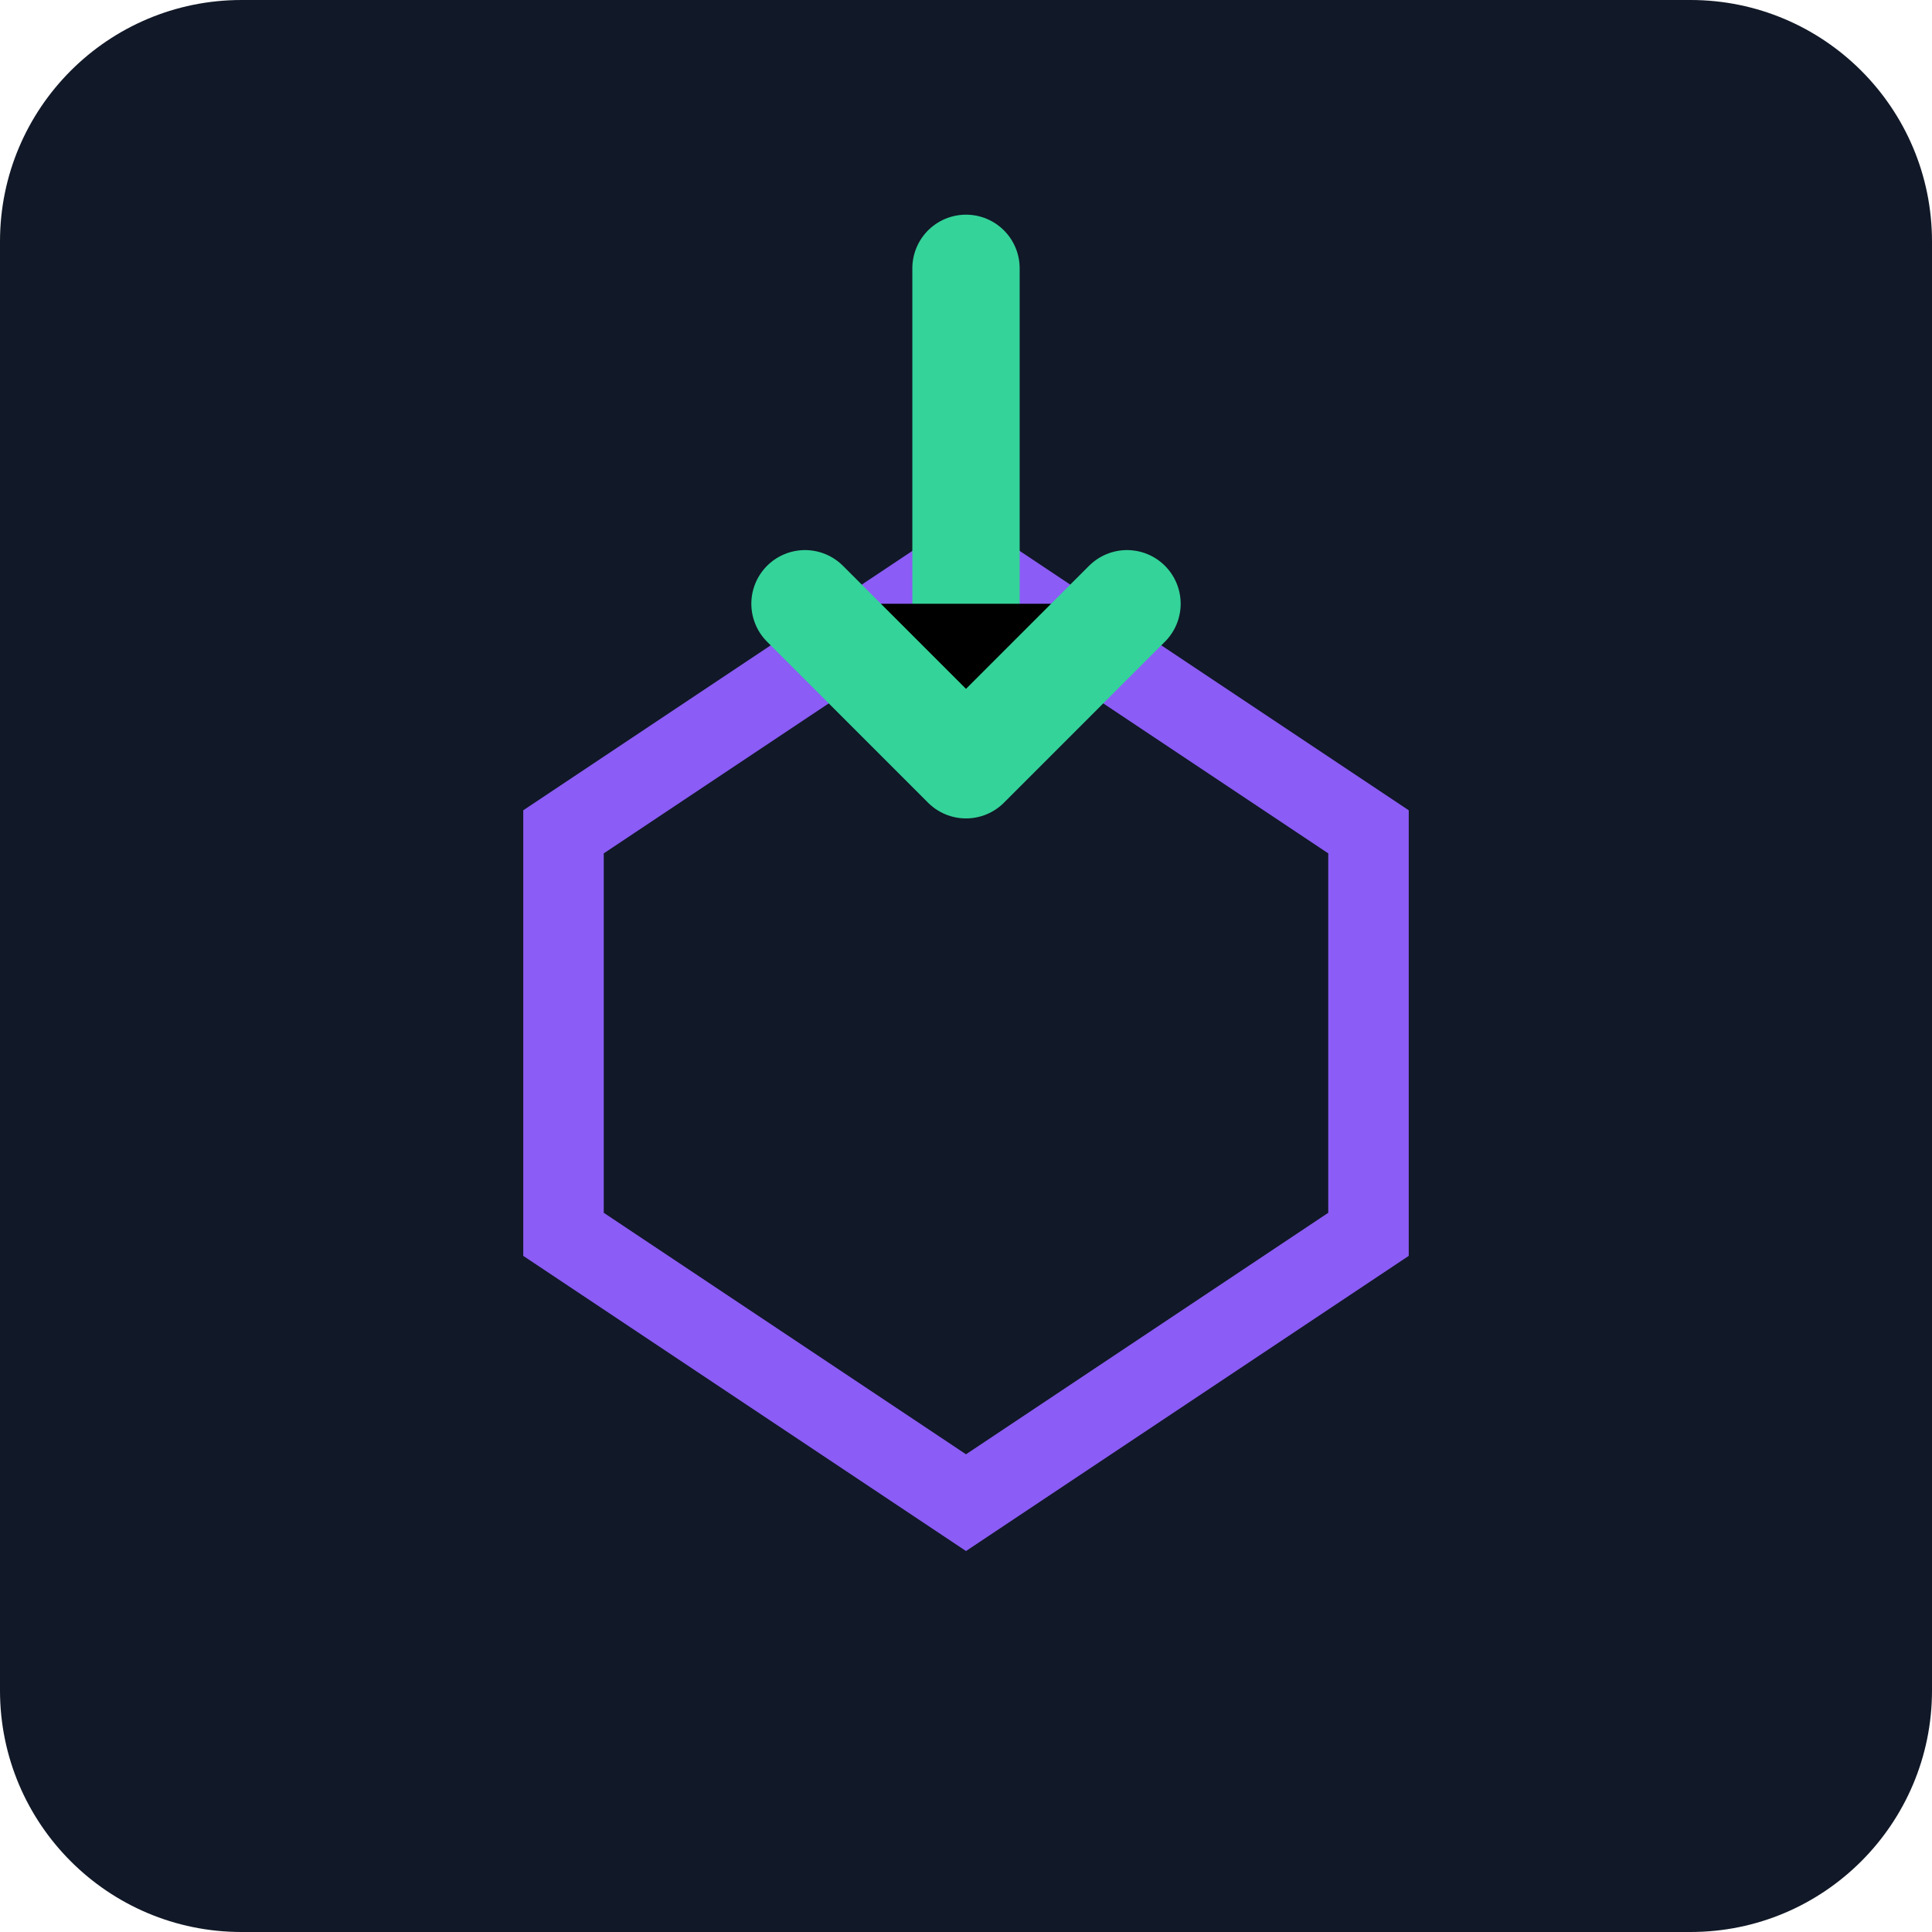
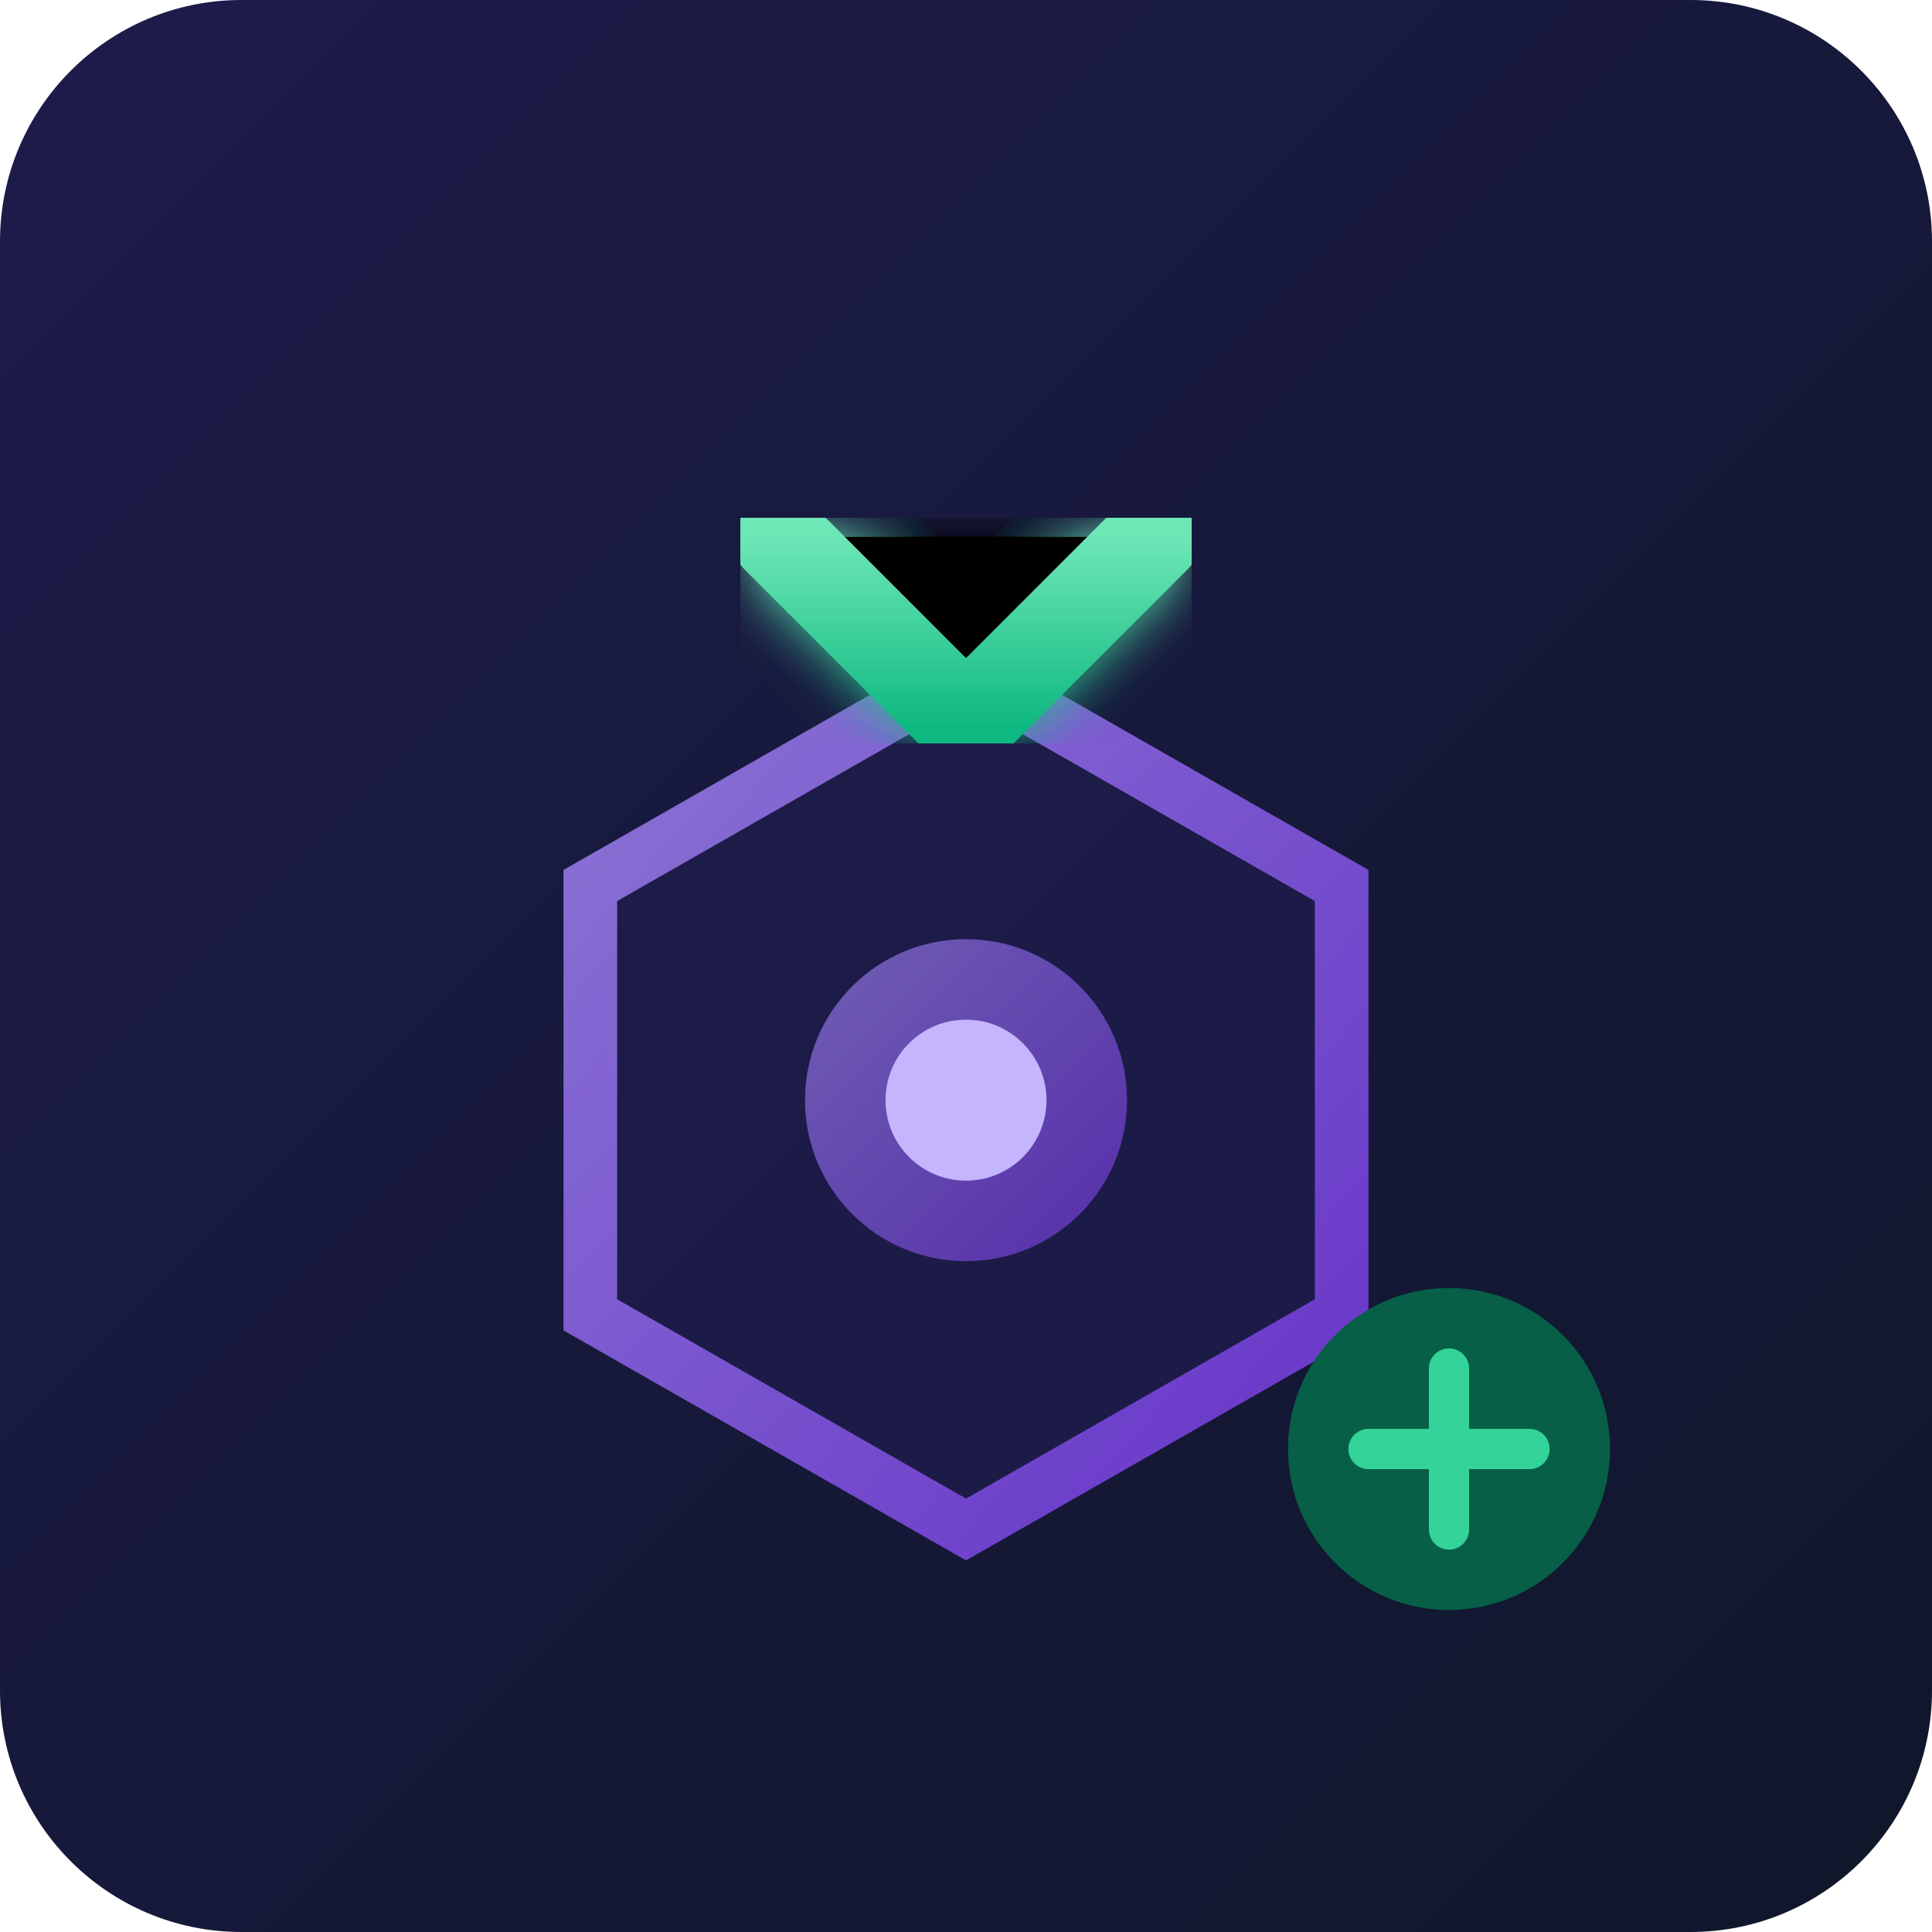
<svg xmlns="http://www.w3.org/2000/svg" width="144" height="144" viewBox="0 0 144 144">
-   <rect x="0" y="0" width="144" height="144" rx="18" fill="#111827" />
-   <path d="M42 92L72 112L102 92V62L72 42L42 62Z" stroke="#8B5CF6" stroke-width="6" fill="none" />
-   <path d="M72 20V55" stroke="#34D399" stroke-width="8" stroke-linecap="round" />
-   <path d="M60 45L72 57L84 45" stroke="#34D399" stroke-width="8" stroke-linecap="round" stroke-linejoin="round" />
+   <defs>
+     <linearGradient id="lmBg" x1="0%" y1="0%" x2="100%" y2="100%">
+       <stop offset="0%" stop-color="#1E1B4B" />
+       <stop offset="100%" stop-color="#0F172A" />
+     </linearGradient>
+     <linearGradient id="lmHex" x1="0%" y1="0%" x2="100%" y2="100%">
+       <stop offset="0%" stop-color="#A78BFA" />
+       <stop offset="100%" stop-color="#7C3AED" />
+     </linearGradient>
+     <linearGradient id="lmArrow" x1="0%" y1="0%" x2="0%" y2="100%">
+       <stop offset="0%" stop-color="#6EE7B7" />
+       <stop offset="100%" stop-color="#10B981" />
+     </linearGradient>
+     <filter id="lmGlow">
+       <feGaussianBlur stdDeviation="2" result="blur" />
+       <feMerge>
+         <feMergeNode in="blur" />
+         <feMergeNode in="SourceGraphic" />
+       </feMerge>
+     </filter>
+   </defs>
+   <rect width="144" height="144" rx="18" fill="url(#lmBg)" />
+   <path d="M72 50L100 66V98L72 114L44 98V66Z" stroke="url(#lmHex)" stroke-width="4" fill="#1E1B4B" opacity="0.8" />
+   <circle cx="72" cy="82" r="12" fill="url(#lmHex)" opacity="0.6" />
+   <circle cx="72" cy="82" r="6" fill="#C4B5FD" />
+   <path d="M72 18V52" stroke="url(#lmArrow)" stroke-width="7" stroke-linecap="round" filter="url(#lmGlow)" />
+   <path d="M58 40L72 54L86 40" stroke="url(#lmArrow)" stroke-width="7" stroke-linecap="round" stroke-linejoin="round" filter="url(#lmGlow)" />
+   <circle cx="108" cy="108" r="12" fill="#065F46" />
+   <path d="M108 102V114M102 108H114" stroke="#34D399" stroke-width="3" stroke-linecap="round" />
</svg>
